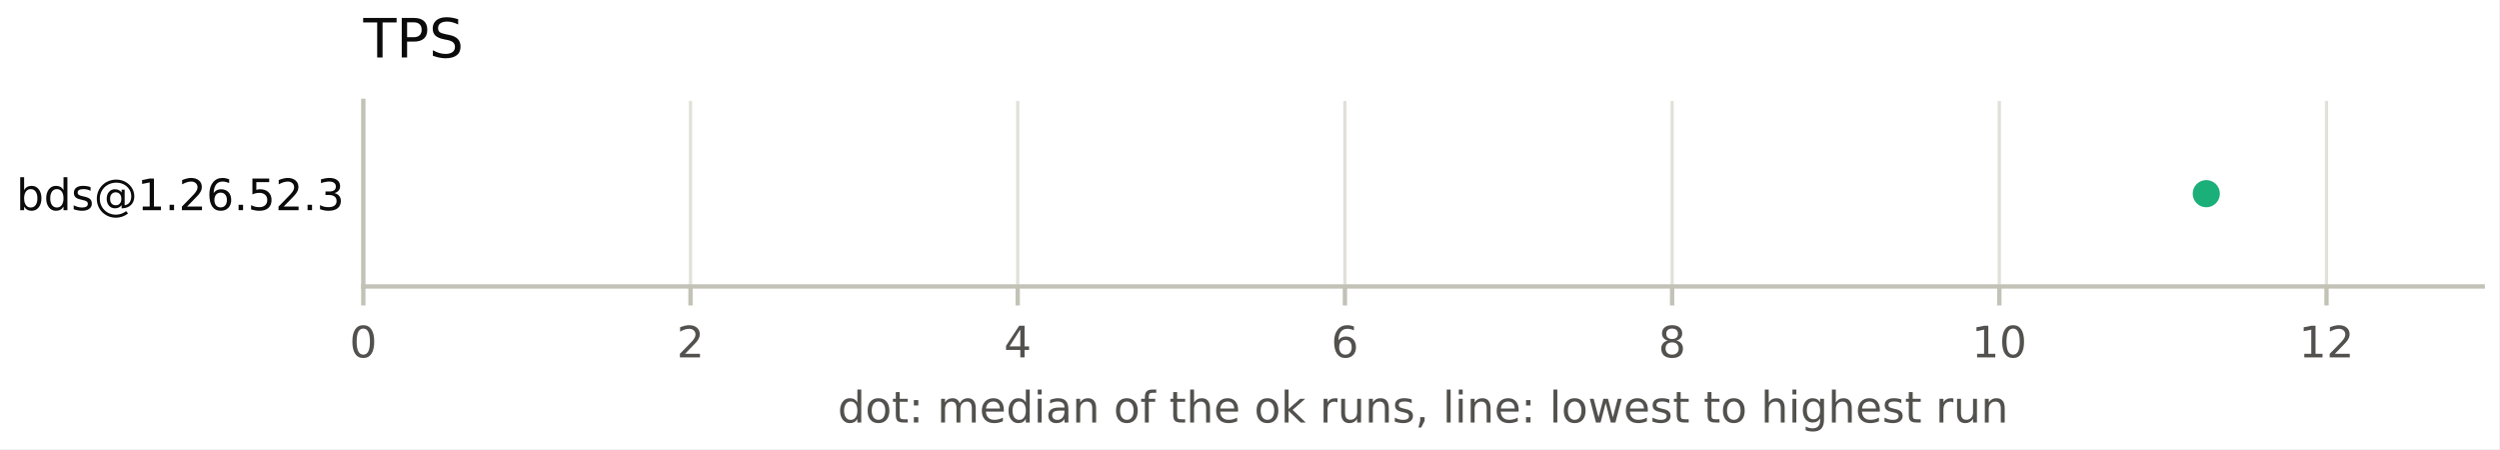
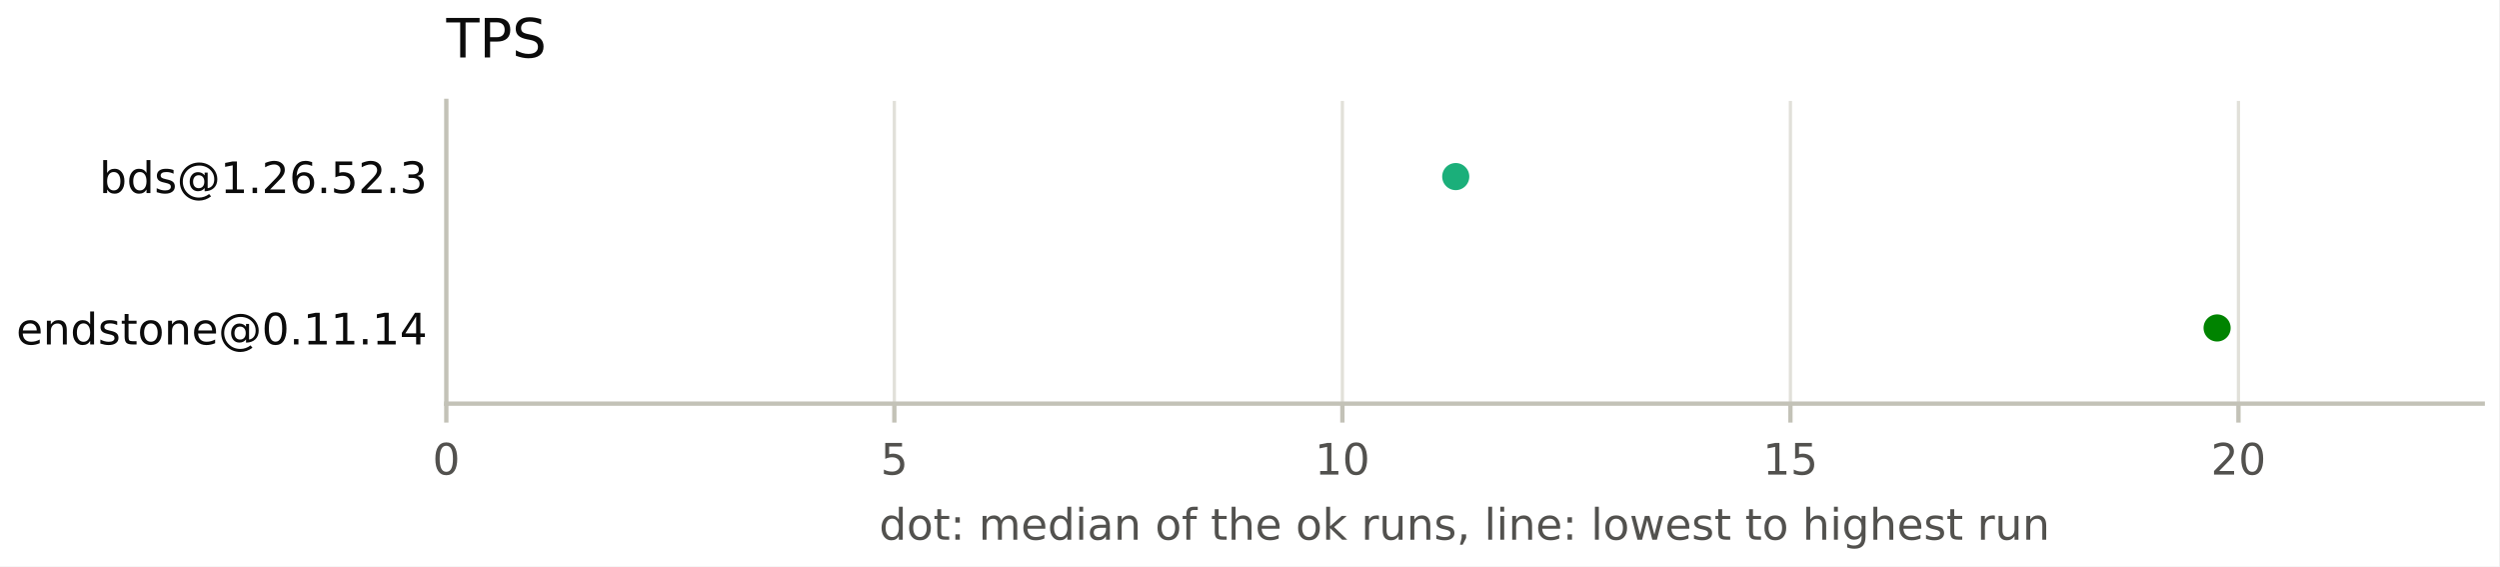
- <svg xmlns="http://www.w3.org/2000/svg" xmlns:xlink="http://www.w3.org/1999/xlink" width="460.8pt" height="82.8pt" viewBox="0 0 460.8 82.8" version="1.1">
+ <svg xmlns="http://www.w3.org/2000/svg" xmlns:xlink="http://www.w3.org/1999/xlink" width="460.8pt" height="104.4pt" viewBox="0 0 460.8 104.4" version="1.1">
  <defs>
    <style type="text/css">*{stroke-linejoin: round; stroke-linecap: butt}</style>
  </defs>
  <g id="figure_1">
    <g id="patch_1">
-       <path d="M 0 82.8  L 460.8 82.8  L 460.8 0  L 0 0  z " style="fill: #ffffff" />
+       <path d="M 0 104.4  L 460.8 104.4  L 460.8 0  L 0 0  z " style="fill: #ffffff" />
    </g>
    <g id="axes_1">
      <g id="patch_2">
-         <path d="M 66.993 52.799  L 457.8 52.799  L 457.8 18.598  L 66.993 18.598  z " style="fill: #ffffff" />
+         <path d="M 82.298 74.399  L 457.8 74.399  L 457.8 18.598  L 82.298 18.598  z " style="fill: #ffffff" />
      </g>
      <g id="matplotlib.axis_1">
        <g id="xtick_1">
          <g id="line2d_1">
-             <path d="M 66.993 52.799  L 66.993 18.598  " clip-path="url(#pa91561a3f6)" style="fill: none; stroke: #e1e0d9; stroke-width: 0.6; stroke-linecap: square" />
+             <path d="M 82.298 74.399  L 82.298 18.598  " clip-path="url(#p529125903b)" style="fill: none; stroke: #e1e0d9; stroke-width: 0.6; stroke-linecap: square" />
          </g>
          <g id="line2d_2">
            <defs>
-               <path id="m2733c3cece" d="M 0 0  L 0 3.5  " style="stroke: #c3c2b7; stroke-width: 0.8" />
+               <path id="mbae6ccd039" d="M 0 0  L 0 3.5  " style="stroke: #c3c2b7; stroke-width: 0.8" />
            </defs>
            <g>
-               <use xlink:href="#m2733c3cece" x="66.993" y="52.799" style="fill: #c3c2b7; stroke: #c3c2b7; stroke-width: 0.8" />
+               <use xlink:href="#mbae6ccd039" x="82.298" y="74.399" style="fill: #c3c2b7; stroke: #c3c2b7; stroke-width: 0.8" />
            </g>
          </g>
          <g id="text_1">
-             <g style="fill: #52514e" transform="translate(64.44774 65.87726) scale(0.08 -0.08)">
+             <g style="fill: #52514e" transform="translate(79.75274 87.47726) scale(0.08 -0.08)">
              <defs>
                <path id="DejaVuSans-13" d="M 2034 4250  Q 1547 4250 1301 3770  Q 1056 3291 1056 2328  Q 1056 1369 1301 889  Q 1547 409 2034 409  Q 2525 409 2770 889  Q 3016 1369 3016 2328  Q 3016 3291 2770 3770  Q 2525 4250 2034 4250  z M 2034 4750  Q 2819 4750 3233 4129  Q 3647 3509 3647 2328  Q 3647 1150 3233 529  Q 2819 -91 2034 -91  Q 1250 -91 836 529  Q 422 1150 422 2328  Q 422 3509 836 4129  Q 1250 4750 2034 4750  z " transform="scale(0.015625)" />
              </defs>
              <use xlink:href="#DejaVuSans-13" />
            </g>
          </g>
        </g>
        <g id="xtick_2">
          <g id="line2d_3">
-             <path d="M 127.326 52.799  L 127.326 18.598  " clip-path="url(#pa91561a3f6)" style="fill: none; stroke: #e1e0d9; stroke-width: 0.6; stroke-linecap: square" />
+             <path d="M 164.912 74.399  L 164.912 18.598  " clip-path="url(#p529125903b)" style="fill: none; stroke: #e1e0d9; stroke-width: 0.6; stroke-linecap: square" />
          </g>
          <g id="line2d_4">
            <g>
-               <use xlink:href="#m2733c3cece" x="127.326" y="52.799" style="fill: #c3c2b7; stroke: #c3c2b7; stroke-width: 0.8" />
+               <use xlink:href="#mbae6ccd039" x="164.912" y="74.399" style="fill: #c3c2b7; stroke: #c3c2b7; stroke-width: 0.8" />
            </g>
          </g>
          <g id="text_2">
-             <g style="fill: #52514e" transform="translate(124.7814 65.87726) scale(0.08 -0.08)">
-               <defs>
-                 <path id="DejaVuSans-15" d="M 1228 531  L 3431 531  L 3431 0  L 469 0  L 469 531  Q 828 903 1448 1529  Q 2069 2156 2228 2338  Q 2531 2678 2651 2914  Q 2772 3150 2772 3378  Q 2772 3750 2511 3984  Q 2250 4219 1831 4219  Q 1534 4219 1204 4116  Q 875 4013 500 3803  L 500 4441  Q 881 4594 1212 4672  Q 1544 4750 1819 4750  Q 2544 4750 2975 4387  Q 3406 4025 3406 3419  Q 3406 3131 3298 2873  Q 3191 2616 2906 2266  Q 2828 2175 2409 1742  Q 1991 1309 1228 531  z " transform="scale(0.015625)" />
-               </defs>
-               <use xlink:href="#DejaVuSans-15" />
+             <g style="fill: #52514e" transform="translate(162.3671 87.47726) scale(0.08 -0.08)">
+               <defs>
+                 <path id="DejaVuSans-18" d="M 691 4666  L 3169 4666  L 3169 4134  L 1269 4134  L 1269 2991  Q 1406 3038 1543 3061  Q 1681 3084 1819 3084  Q 2600 3084 3056 2656  Q 3513 2228 3513 1497  Q 3513 744 3044 326  Q 2575 -91 1722 -91  Q 1428 -91 1123 -41  Q 819 9 494 109  L 494 744  Q 775 591 1075 516  Q 1375 441 1709 441  Q 2250 441 2565 725  Q 2881 1009 2881 1497  Q 2881 1984 2565 2268  Q 2250 2553 1709 2553  Q 1456 2553 1204 2497  Q 953 2441 691 2322  L 691 4666  z " transform="scale(0.015625)" />
+               </defs>
+               <use xlink:href="#DejaVuSans-18" />
            </g>
          </g>
        </g>
        <g id="xtick_3">
          <g id="line2d_5">
-             <path d="M 187.66 52.799  L 187.66 18.598  " clip-path="url(#pa91561a3f6)" style="fill: none; stroke: #e1e0d9; stroke-width: 0.6; stroke-linecap: square" />
+             <path d="M 247.527 74.399  L 247.527 18.598  " clip-path="url(#p529125903b)" style="fill: none; stroke: #e1e0d9; stroke-width: 0.6; stroke-linecap: square" />
          </g>
          <g id="line2d_6">
            <g>
-               <use xlink:href="#m2733c3cece" x="187.66" y="52.799" style="fill: #c3c2b7; stroke: #c3c2b7; stroke-width: 0.8" />
+               <use xlink:href="#mbae6ccd039" x="247.527" y="74.399" style="fill: #c3c2b7; stroke: #c3c2b7; stroke-width: 0.8" />
            </g>
          </g>
          <g id="text_3">
-             <g style="fill: #52514e" transform="translate(185.115 65.87726) scale(0.08 -0.08)">
-               <defs>
-                 <path id="DejaVuSans-17" d="M 2419 4116  L 825 1625  L 2419 1625  L 2419 4116  z M 2253 4666  L 3047 4666  L 3047 1625  L 3713 1625  L 3713 1100  L 3047 1100  L 3047 0  L 2419 0  L 2419 1100  L 313 1100  L 313 1709  L 2253 4666  z " transform="scale(0.015625)" />
-               </defs>
-               <use xlink:href="#DejaVuSans-17" />
+             <g style="fill: #52514e" transform="translate(242.4365 87.47726) scale(0.08 -0.08)">
+               <defs>
+                 <path id="DejaVuSans-14" d="M 794 531  L 1825 531  L 1825 4091  L 703 3866  L 703 4441  L 1819 4666  L 2450 4666  L 2450 531  L 3481 531  L 3481 0  L 794 0  L 794 531  z " transform="scale(0.015625)" />
+               </defs>
+               <use xlink:href="#DejaVuSans-14" />
+               <use xlink:href="#DejaVuSans-13" transform="translate(63.625 0)" />
            </g>
          </g>
        </g>
        <g id="xtick_4">
          <g id="line2d_7">
-             <path d="M 247.994 52.799  L 247.994 18.598  " clip-path="url(#pa91561a3f6)" style="fill: none; stroke: #e1e0d9; stroke-width: 0.6; stroke-linecap: square" />
+             <path d="M 330.141 74.399  L 330.141 18.598  " clip-path="url(#p529125903b)" style="fill: none; stroke: #e1e0d9; stroke-width: 0.6; stroke-linecap: square" />
          </g>
          <g id="line2d_8">
            <g>
-               <use xlink:href="#m2733c3cece" x="247.994" y="52.799" style="fill: #c3c2b7; stroke: #c3c2b7; stroke-width: 0.8" />
+               <use xlink:href="#mbae6ccd039" x="330.141" y="74.399" style="fill: #c3c2b7; stroke: #c3c2b7; stroke-width: 0.8" />
            </g>
          </g>
          <g id="text_4">
-             <g style="fill: #52514e" transform="translate(245.4486 65.87726) scale(0.08 -0.08)">
-               <defs>
-                 <path id="DejaVuSans-19" d="M 2113 2584  Q 1688 2584 1439 2293  Q 1191 2003 1191 1497  Q 1191 994 1439 701  Q 1688 409 2113 409  Q 2538 409 2786 701  Q 3034 994 3034 1497  Q 3034 2003 2786 2293  Q 2538 2584 2113 2584  z M 3366 4563  L 3366 3988  Q 3128 4100 2886 4159  Q 2644 4219 2406 4219  Q 1781 4219 1451 3797  Q 1122 3375 1075 2522  Q 1259 2794 1537 2939  Q 1816 3084 2150 3084  Q 2853 3084 3261 2657  Q 3669 2231 3669 1497  Q 3669 778 3244 343  Q 2819 -91 2113 -91  Q 1303 -91 875 529  Q 447 1150 447 2328  Q 447 3434 972 4092  Q 1497 4750 2381 4750  Q 2619 4750 2861 4703  Q 3103 4656 3366 4563  z " transform="scale(0.015625)" />
-               </defs>
-               <use xlink:href="#DejaVuSans-19" />
+             <g style="fill: #52514e" transform="translate(325.0509 87.47726) scale(0.08 -0.08)">
+               <use xlink:href="#DejaVuSans-14" />
+               <use xlink:href="#DejaVuSans-18" transform="translate(63.625 0)" />
            </g>
          </g>
        </g>
        <g id="xtick_5">
          <g id="line2d_9">
-             <path d="M 308.327 52.799  L 308.327 18.598  " clip-path="url(#pa91561a3f6)" style="fill: none; stroke: #e1e0d9; stroke-width: 0.6; stroke-linecap: square" />
+             <path d="M 412.755 74.399  L 412.755 18.598  " clip-path="url(#p529125903b)" style="fill: none; stroke: #e1e0d9; stroke-width: 0.6; stroke-linecap: square" />
          </g>
          <g id="line2d_10">
            <g>
-               <use xlink:href="#m2733c3cece" x="308.327" y="52.799" style="fill: #c3c2b7; stroke: #c3c2b7; stroke-width: 0.8" />
+               <use xlink:href="#mbae6ccd039" x="412.755" y="74.399" style="fill: #c3c2b7; stroke: #c3c2b7; stroke-width: 0.8" />
            </g>
          </g>
          <g id="text_5">
-             <g style="fill: #52514e" transform="translate(305.7823 65.87726) scale(0.08 -0.08)">
-               <defs>
-                 <path id="DejaVuSans-1b" d="M 2034 2216  Q 1584 2216 1326 1975  Q 1069 1734 1069 1313  Q 1069 891 1326 650  Q 1584 409 2034 409  Q 2484 409 2743 651  Q 3003 894 3003 1313  Q 3003 1734 2745 1975  Q 2488 2216 2034 2216  z M 1403 2484  Q 997 2584 770 2862  Q 544 3141 544 3541  Q 544 4100 942 4425  Q 1341 4750 2034 4750  Q 2731 4750 3128 4425  Q 3525 4100 3525 3541  Q 3525 3141 3298 2862  Q 3072 2584 2669 2484  Q 3125 2378 3379 2068  Q 3634 1759 3634 1313  Q 3634 634 3220 271  Q 2806 -91 2034 -91  Q 1263 -91 848 271  Q 434 634 434 1313  Q 434 1759 690 2068  Q 947 2378 1403 2484  z M 1172 3481  Q 1172 3119 1398 2916  Q 1625 2713 2034 2713  Q 2441 2713 2670 2916  Q 2900 3119 2900 3481  Q 2900 3844 2670 4047  Q 2441 4250 2034 4250  Q 1625 4250 1398 4047  Q 1172 3844 1172 3481  z " transform="scale(0.015625)" />
-               </defs>
-               <use xlink:href="#DejaVuSans-1b" />
-             </g>
-           </g>
-         </g>
-         <g id="xtick_6">
-           <g id="line2d_11">
-             <path d="M 368.661 52.799  L 368.661 18.598  " clip-path="url(#pa91561a3f6)" style="fill: none; stroke: #e1e0d9; stroke-width: 0.6; stroke-linecap: square" />
-           </g>
-           <g id="line2d_12">
-             <g>
-               <use xlink:href="#m2733c3cece" x="368.661" y="52.799" style="fill: #c3c2b7; stroke: #c3c2b7; stroke-width: 0.8" />
-             </g>
-           </g>
-           <g id="text_6">
-             <g style="fill: #52514e" transform="translate(363.5709 65.87726) scale(0.08 -0.08)">
-               <defs>
-                 <path id="DejaVuSans-14" d="M 794 531  L 1825 531  L 1825 4091  L 703 3866  L 703 4441  L 1819 4666  L 2450 4666  L 2450 531  L 3481 531  L 3481 0  L 794 0  L 794 531  z " transform="scale(0.015625)" />
-               </defs>
-               <use xlink:href="#DejaVuSans-14" />
+             <g style="fill: #52514e" transform="translate(407.6653 87.47726) scale(0.08 -0.08)">
+               <defs>
+                 <path id="DejaVuSans-15" d="M 1228 531  L 3431 531  L 3431 0  L 469 0  L 469 531  Q 828 903 1448 1529  Q 2069 2156 2228 2338  Q 2531 2678 2651 2914  Q 2772 3150 2772 3378  Q 2772 3750 2511 3984  Q 2250 4219 1831 4219  Q 1534 4219 1204 4116  Q 875 4013 500 3803  L 500 4441  Q 881 4594 1212 4672  Q 1544 4750 1819 4750  Q 2544 4750 2975 4387  Q 3406 4025 3406 3419  Q 3406 3131 3298 2873  Q 3191 2616 2906 2266  Q 2828 2175 2409 1742  Q 1991 1309 1228 531  z " transform="scale(0.015625)" />
+               </defs>
+               <use xlink:href="#DejaVuSans-15" />
              <use xlink:href="#DejaVuSans-13" transform="translate(63.625 0)" />
            </g>
          </g>
        </g>
-         <g id="xtick_7">
-           <g id="line2d_13">
-             <path d="M 428.995 52.799  L 428.995 18.598  " clip-path="url(#pa91561a3f6)" style="fill: none; stroke: #e1e0d9; stroke-width: 0.6; stroke-linecap: square" />
-           </g>
-           <g id="line2d_14">
-             <g>
-               <use xlink:href="#m2733c3cece" x="428.995" y="52.799" style="fill: #c3c2b7; stroke: #c3c2b7; stroke-width: 0.8" />
-             </g>
-           </g>
-           <g id="text_7">
-             <g style="fill: #52514e" transform="translate(423.9045 65.87726) scale(0.08 -0.08)">
-               <use xlink:href="#DejaVuSans-14" />
-               <use xlink:href="#DejaVuSans-15" transform="translate(63.625 0)" />
-             </g>
-           </g>
-         </g>
-         <g id="text_8">
-           <g style="fill: #52514e" transform="translate(154.4606 77.87789) scale(0.08 -0.08)">
+         <g id="text_6">
+           <g style="fill: #52514e" transform="translate(162.1131 99.47789) scale(0.08 -0.08)">
            <defs>
              <path id="DejaVuSans-47" d="M 2906 2969  L 2906 4863  L 3481 4863  L 3481 0  L 2906 0  L 2906 525  Q 2725 213 2448 61  Q 2172 -91 1784 -91  Q 1150 -91 751 415  Q 353 922 353 1747  Q 353 2572 751 3078  Q 1150 3584 1784 3584  Q 2172 3584 2448 3432  Q 2725 3281 2906 2969  z M 947 1747  Q 947 1113 1208 752  Q 1469 391 1925 391  Q 2381 391 2643 752  Q 2906 1113 2906 1747  Q 2906 2381 2643 2742  Q 2381 3103 1925 3103  Q 1469 3103 1208 2742  Q 947 2381 947 1747  z " transform="scale(0.015625)" />
              <path id="DejaVuSans-52" d="M 1959 3097  Q 1497 3097 1228 2736  Q 959 2375 959 1747  Q 959 1119 1226 758  Q 1494 397 1959 397  Q 2419 397 2687 759  Q 2956 1122 2956 1747  Q 2956 2369 2687 2733  Q 2419 3097 1959 3097  z M 1959 3584  Q 2709 3584 3137 3096  Q 3566 2609 3566 1747  Q 3566 888 3137 398  Q 2709 -91 1959 -91  Q 1206 -91 779 398  Q 353 888 353 1747  Q 353 2609 779 3096  Q 1206 3584 1959 3584  z " transform="scale(0.015625)" />
              <path id="DejaVuSans-57" d="M 1172 4494  L 1172 3500  L 2356 3500  L 2356 3053  L 1172 3053  L 1172 1153  Q 1172 725 1289 603  Q 1406 481 1766 481  L 2356 481  L 2356 0  L 1766 0  Q 1100 0 847 248  Q 594 497 594 1153  L 594 3053  L 172 3053  L 172 3500  L 594 3500  L 594 4494  L 1172 4494  z " transform="scale(0.015625)" />
              <path id="DejaVuSans-1d" d="M 750 794  L 1409 794  L 1409 0  L 750 0  L 750 794  z M 750 3309  L 1409 3309  L 1409 2516  L 750 2516  L 750 3309  z " transform="scale(0.015625)" />
              <path id="DejaVuSans-3" transform="scale(0.015625)" />
              <path id="DejaVuSans-50" d="M 3328 2828  Q 3544 3216 3844 3400  Q 4144 3584 4550 3584  Q 5097 3584 5394 3201  Q 5691 2819 5691 2113  L 5691 0  L 5113 0  L 5113 2094  Q 5113 2597 4934 2840  Q 4756 3084 4391 3084  Q 3944 3084 3684 2787  Q 3425 2491 3425 1978  L 3425 0  L 2847 0  L 2847 2094  Q 2847 2600 2669 2842  Q 2491 3084 2119 3084  Q 1678 3084 1418 2786  Q 1159 2488 1159 1978  L 1159 0  L 581 0  L 581 3500  L 1159 3500  L 1159 2956  Q 1356 3278 1631 3431  Q 1906 3584 2284 3584  Q 2666 3584 2933 3390  Q 3200 3197 3328 2828  z " transform="scale(0.015625)" />
              <path id="DejaVuSans-48" d="M 3597 1894  L 3597 1613  L 953 1613  Q 991 1019 1311 708  Q 1631 397 2203 397  Q 2534 397 2845 478  Q 3156 559 3463 722  L 3463 178  Q 3153 47 2828 -22  Q 2503 -91 2169 -91  Q 1331 -91 842 396  Q 353 884 353 1716  Q 353 2575 817 3079  Q 1281 3584 2069 3584  Q 2775 3584 3186 3129  Q 3597 2675 3597 1894  z M 3022 2063  Q 3016 2534 2758 2815  Q 2500 3097 2075 3097  Q 1594 3097 1305 2825  Q 1016 2553 972 2059  L 3022 2063  z " transform="scale(0.015625)" />
              <path id="DejaVuSans-4c" d="M 603 3500  L 1178 3500  L 1178 0  L 603 0  L 603 3500  z M 603 4863  L 1178 4863  L 1178 4134  L 603 4134  L 603 4863  z " transform="scale(0.015625)" />
              <path id="DejaVuSans-44" d="M 2194 1759  Q 1497 1759 1228 1600  Q 959 1441 959 1056  Q 959 750 1161 570  Q 1363 391 1709 391  Q 2188 391 2477 730  Q 2766 1069 2766 1631  L 2766 1759  L 2194 1759  z M 3341 1997  L 3341 0  L 2766 0  L 2766 531  Q 2569 213 2275 61  Q 1981 -91 1556 -91  Q 1019 -91 701 211  Q 384 513 384 1019  Q 384 1609 779 1909  Q 1175 2209 1959 2209  L 2766 2209  L 2766 2266  Q 2766 2663 2505 2880  Q 2244 3097 1772 3097  Q 1472 3097 1187 3025  Q 903 2953 641 2809  L 641 3341  Q 956 3463 1253 3523  Q 1550 3584 1831 3584  Q 2591 3584 2966 3190  Q 3341 2797 3341 1997  z " transform="scale(0.015625)" />
              <path id="DejaVuSans-51" d="M 3513 2113  L 3513 0  L 2938 0  L 2938 2094  Q 2938 2591 2744 2837  Q 2550 3084 2163 3084  Q 1697 3084 1428 2787  Q 1159 2491 1159 1978  L 1159 0  L 581 0  L 581 3500  L 1159 3500  L 1159 2956  Q 1366 3272 1645 3428  Q 1925 3584 2291 3584  Q 2894 3584 3203 3211  Q 3513 2838 3513 2113  z " transform="scale(0.015625)" />
              <path id="DejaVuSans-49" d="M 2375 4863  L 2375 4384  L 1825 4384  Q 1516 4384 1395 4259  Q 1275 4134 1275 3809  L 1275 3500  L 2222 3500  L 2222 3053  L 1275 3053  L 1275 0  L 697 0  L 697 3053  L 147 3053  L 147 3500  L 697 3500  L 697 3744  Q 697 4328 969 4595  Q 1241 4863 1831 4863  L 2375 4863  z " transform="scale(0.015625)" />
              <path id="DejaVuSans-4b" d="M 3513 2113  L 3513 0  L 2938 0  L 2938 2094  Q 2938 2591 2744 2837  Q 2550 3084 2163 3084  Q 1697 3084 1428 2787  Q 1159 2491 1159 1978  L 1159 0  L 581 0  L 581 4863  L 1159 4863  L 1159 2956  Q 1366 3272 1645 3428  Q 1925 3584 2291 3584  Q 2894 3584 3203 3211  Q 3513 2838 3513 2113  z " transform="scale(0.015625)" />
              <path id="DejaVuSans-4e" d="M 581 4863  L 1159 4863  L 1159 1991  L 2875 3500  L 3609 3500  L 1753 1863  L 3688 0  L 2938 0  L 1159 1709  L 1159 0  L 581 0  L 581 4863  z " transform="scale(0.015625)" />
              <path id="DejaVuSans-55" d="M 2631 2963  Q 2534 3019 2420 3045  Q 2306 3072 2169 3072  Q 1681 3072 1420 2755  Q 1159 2438 1159 1844  L 1159 0  L 581 0  L 581 3500  L 1159 3500  L 1159 2956  Q 1341 3275 1631 3429  Q 1922 3584 2338 3584  Q 2397 3584 2469 3576  Q 2541 3569 2628 3553  L 2631 2963  z " transform="scale(0.015625)" />
              <path id="DejaVuSans-58" d="M 544 1381  L 544 3500  L 1119 3500  L 1119 1403  Q 1119 906 1312 657  Q 1506 409 1894 409  Q 2359 409 2629 706  Q 2900 1003 2900 1516  L 2900 3500  L 3475 3500  L 3475 0  L 2900 0  L 2900 538  Q 2691 219 2414 64  Q 2138 -91 1772 -91  Q 1169 -91 856 284  Q 544 659 544 1381  z M 1991 3584  L 1991 3584  z " transform="scale(0.015625)" />
              <path id="DejaVuSans-56" d="M 2834 3397  L 2834 2853  Q 2591 2978 2328 3040  Q 2066 3103 1784 3103  Q 1356 3103 1142 2972  Q 928 2841 928 2578  Q 928 2378 1081 2264  Q 1234 2150 1697 2047  L 1894 2003  Q 2506 1872 2764 1633  Q 3022 1394 3022 966  Q 3022 478 2636 193  Q 2250 -91 1575 -91  Q 1294 -91 989 -36  Q 684 19 347 128  L 347 722  Q 666 556 975 473  Q 1284 391 1588 391  Q 1994 391 2212 530  Q 2431 669 2431 922  Q 2431 1156 2273 1281  Q 2116 1406 1581 1522  L 1381 1569  Q 847 1681 609 1914  Q 372 2147 372 2553  Q 372 3047 722 3315  Q 1072 3584 1716 3584  Q 2034 3584 2315 3537  Q 2597 3491 2834 3397  z " transform="scale(0.015625)" />
              <path id="DejaVuSans-f" d="M 750 794  L 1409 794  L 1409 256  L 897 -744  L 494 -744  L 750 256  L 750 794  z " transform="scale(0.015625)" />
              <path id="DejaVuSans-4f" d="M 603 4863  L 1178 4863  L 1178 0  L 603 0  L 603 4863  z " transform="scale(0.015625)" />
              <path id="DejaVuSans-5a" d="M 269 3500  L 844 3500  L 1563 769  L 2278 3500  L 2956 3500  L 3675 769  L 4391 3500  L 4966 3500  L 4050 0  L 3372 0  L 2619 2869  L 1863 0  L 1184 0  L 269 3500  z " transform="scale(0.015625)" />
              <path id="DejaVuSans-4a" d="M 2906 1791  Q 2906 2416 2648 2759  Q 2391 3103 1925 3103  Q 1463 3103 1205 2759  Q 947 2416 947 1791  Q 947 1169 1205 825  Q 1463 481 1925 481  Q 2391 481 2648 825  Q 2906 1169 2906 1791  z M 3481 434  Q 3481 -459 3084 -895  Q 2688 -1331 1869 -1331  Q 1566 -1331 1297 -1286  Q 1028 -1241 775 -1147  L 775 -588  Q 1028 -725 1275 -790  Q 1522 -856 1778 -856  Q 2344 -856 2625 -561  Q 2906 -266 2906 331  L 2906 616  Q 2728 306 2450 153  Q 2172 0 1784 0  Q 1141 0 747 490  Q 353 981 353 1791  Q 353 2603 747 3093  Q 1141 3584 1784 3584  Q 2172 3584 2450 3431  Q 2728 3278 2906 2969  L 2906 3500  L 3481 3500  L 3481 434  z " transform="scale(0.015625)" />
            </defs>
            <use xlink:href="#DejaVuSans-47" />
            <use xlink:href="#DejaVuSans-52" transform="translate(63.48438 0)" />
            <use xlink:href="#DejaVuSans-57" transform="translate(124.6719 0)" />
            <use xlink:href="#DejaVuSans-1d" transform="translate(163.875 0)" />
            <use xlink:href="#DejaVuSans-3" transform="translate(197.5625 0)" />
            <use xlink:href="#DejaVuSans-50" transform="translate(229.3438 0)" />
            <use xlink:href="#DejaVuSans-48" transform="translate(326.75 0)" />
            <use xlink:href="#DejaVuSans-47" transform="translate(388.2812 0)" />
            <use xlink:href="#DejaVuSans-4c" transform="translate(451.7656 0)" />
            <use xlink:href="#DejaVuSans-44" transform="translate(479.5469 0)" />
            <use xlink:href="#DejaVuSans-51" transform="translate(540.8281 0)" />
            <use xlink:href="#DejaVuSans-3" transform="translate(604.2031 0)" />
            <use xlink:href="#DejaVuSans-52" transform="translate(635.9844 0)" />
            <use xlink:href="#DejaVuSans-49" transform="translate(697.1719 0)" />
            <use xlink:href="#DejaVuSans-3" transform="translate(732.375 0)" />
            <use xlink:href="#DejaVuSans-57" transform="translate(764.1562 0)" />
            <use xlink:href="#DejaVuSans-4b" transform="translate(803.3594 0)" />
            <use xlink:href="#DejaVuSans-48" transform="translate(866.7344 0)" />
            <use xlink:href="#DejaVuSans-3" transform="translate(928.2656 0)" />
            <use xlink:href="#DejaVuSans-52" transform="translate(960.0469 0)" />
            <use xlink:href="#DejaVuSans-4e" transform="translate(1021.234 0)" />
            <use xlink:href="#DejaVuSans-3" transform="translate(1079.141 0)" />
            <use xlink:href="#DejaVuSans-55" transform="translate(1110.922 0)" />
            <use xlink:href="#DejaVuSans-58" transform="translate(1152.031 0)" />
            <use xlink:href="#DejaVuSans-51" transform="translate(1215.406 0)" />
            <use xlink:href="#DejaVuSans-56" transform="translate(1278.781 0)" />
            <use xlink:href="#DejaVuSans-f" transform="translate(1330.875 0)" />
            <use xlink:href="#DejaVuSans-3" transform="translate(1362.656 0)" />
            <use xlink:href="#DejaVuSans-4f" transform="translate(1394.438 0)" />
            <use xlink:href="#DejaVuSans-4c" transform="translate(1422.219 0)" />
            <use xlink:href="#DejaVuSans-51" transform="translate(1450 0)" />
            <use xlink:href="#DejaVuSans-48" transform="translate(1513.375 0)" />
            <use xlink:href="#DejaVuSans-1d" transform="translate(1574.906 0)" />
            <use xlink:href="#DejaVuSans-3" transform="translate(1608.594 0)" />
            <use xlink:href="#DejaVuSans-4f" transform="translate(1640.375 0)" />
            <use xlink:href="#DejaVuSans-52" transform="translate(1668.156 0)" />
            <use xlink:href="#DejaVuSans-5a" transform="translate(1729.344 0)" />
            <use xlink:href="#DejaVuSans-48" transform="translate(1811.125 0)" />
            <use xlink:href="#DejaVuSans-56" transform="translate(1872.656 0)" />
            <use xlink:href="#DejaVuSans-57" transform="translate(1924.75 0)" />
            <use xlink:href="#DejaVuSans-3" transform="translate(1963.953 0)" />
            <use xlink:href="#DejaVuSans-57" transform="translate(1995.734 0)" />
            <use xlink:href="#DejaVuSans-52" transform="translate(2034.938 0)" />
            <use xlink:href="#DejaVuSans-3" transform="translate(2096.125 0)" />
            <use xlink:href="#DejaVuSans-4b" transform="translate(2127.906 0)" />
            <use xlink:href="#DejaVuSans-4c" transform="translate(2191.281 0)" />
            <use xlink:href="#DejaVuSans-4a" transform="translate(2219.062 0)" />
            <use xlink:href="#DejaVuSans-4b" transform="translate(2282.547 0)" />
            <use xlink:href="#DejaVuSans-48" transform="translate(2345.922 0)" />
            <use xlink:href="#DejaVuSans-56" transform="translate(2407.453 0)" />
            <use xlink:href="#DejaVuSans-57" transform="translate(2459.547 0)" />
            <use xlink:href="#DejaVuSans-3" transform="translate(2498.75 0)" />
            <use xlink:href="#DejaVuSans-55" transform="translate(2530.531 0)" />
            <use xlink:href="#DejaVuSans-58" transform="translate(2571.641 0)" />
            <use xlink:href="#DejaVuSans-51" transform="translate(2635.016 0)" />
          </g>
        </g>
      </g>
      <g id="matplotlib.axis_2">
        <g id="ytick_1">
-           <g id="line2d_15" />
-           <g id="text_9">
-             <g style="fill: #0b0b0b" transform="translate(3.00024 38.73789) scale(0.08 -0.08)">
+           <g id="line2d_11" />
+           <g id="text_7">
+             <g style="fill: #0b0b0b" transform="translate(18.30524 35.58758) scale(0.08 -0.08)">
              <defs>
                <path id="DejaVuSans-45" d="M 3116 1747  Q 3116 2381 2855 2742  Q 2594 3103 2138 3103  Q 1681 3103 1420 2742  Q 1159 2381 1159 1747  Q 1159 1113 1420 752  Q 1681 391 2138 391  Q 2594 391 2855 752  Q 3116 1113 3116 1747  z M 1159 2969  Q 1341 3281 1617 3432  Q 1894 3584 2278 3584  Q 2916 3584 3314 3078  Q 3713 2572 3713 1747  Q 3713 922 3314 415  Q 2916 -91 2278 -91  Q 1894 -91 1617 61  Q 1341 213 1159 525  L 1159 0  L 581 0  L 581 4863  L 1159 4863  L 1159 2969  z " transform="scale(0.015625)" />
                <path id="DejaVuSans-23" d="M 2381 1678  Q 2381 1231 2603 976  Q 2825 722 3213 722  Q 3597 722 3817 978  Q 4038 1234 4038 1678  Q 4038 2116 3813 2373  Q 3588 2631 3206 2631  Q 2828 2631 2604 2375  Q 2381 2119 2381 1678  z M 4084 744  Q 3897 503 3655 389  Q 3413 275 3091 275  Q 2553 275 2217 664  Q 1881 1053 1881 1678  Q 1881 2303 2218 2693  Q 2556 3084 3091 3084  Q 3413 3084 3656 2967  Q 3900 2850 4084 2613  L 4084 3022  L 4531 3022  L 4531 722  Q 4988 791 5245 1139  Q 5503 1488 5503 2041  Q 5503 2375 5404 2669  Q 5306 2963 5106 3213  Q 4781 3622 4314 3839  Q 3847 4056 3297 4056  Q 2913 4056 2559 3954  Q 2206 3853 1906 3653  Q 1416 3334 1139 2817  Q 863 2300 863 1697  Q 863 1200 1042 765  Q 1222 331 1563 0  Q 1891 -325 2322 -495  Q 2753 -666 3244 -666  Q 3647 -666 4036 -530  Q 4425 -394 4750 -141  L 5031 -488  Q 4641 -791 4180 -952  Q 3719 -1113 3244 -1113  Q 2666 -1113 2153 -908  Q 1641 -703 1241 -313  Q 841 78 631 592  Q 422 1106 422 1697  Q 422 2266 634 2781  Q 847 3297 1241 3688  Q 1644 4084 2172 4295  Q 2700 4506 3291 4506  Q 3953 4506 4520 4234  Q 5088 3963 5472 3463  Q 5706 3156 5829 2797  Q 5953 2438 5953 2053  Q 5953 1231 5456 756  Q 4959 281 4084 263  L 4084 744  z " transform="scale(0.015625)" />
                <path id="DejaVuSans-11" d="M 684 794  L 1344 794  L 1344 0  L 684 0  L 684 794  z " transform="scale(0.015625)" />
-                 <path id="DejaVuSans-18" d="M 691 4666  L 3169 4666  L 3169 4134  L 1269 4134  L 1269 2991  Q 1406 3038 1543 3061  Q 1681 3084 1819 3084  Q 2600 3084 3056 2656  Q 3513 2228 3513 1497  Q 3513 744 3044 326  Q 2575 -91 1722 -91  Q 1428 -91 1123 -41  Q 819 9 494 109  L 494 744  Q 775 591 1075 516  Q 1375 441 1709 441  Q 2250 441 2565 725  Q 2881 1009 2881 1497  Q 2881 1984 2565 2268  Q 2250 2553 1709 2553  Q 1456 2553 1204 2497  Q 953 2441 691 2322  L 691 4666  z " transform="scale(0.015625)" />
+                 <path id="DejaVuSans-19" d="M 2113 2584  Q 1688 2584 1439 2293  Q 1191 2003 1191 1497  Q 1191 994 1439 701  Q 1688 409 2113 409  Q 2538 409 2786 701  Q 3034 994 3034 1497  Q 3034 2003 2786 2293  Q 2538 2584 2113 2584  z M 3366 4563  L 3366 3988  Q 3128 4100 2886 4159  Q 2644 4219 2406 4219  Q 1781 4219 1451 3797  Q 1122 3375 1075 2522  Q 1259 2794 1537 2939  Q 1816 3084 2150 3084  Q 2853 3084 3261 2657  Q 3669 2231 3669 1497  Q 3669 778 3244 343  Q 2819 -91 2113 -91  Q 1303 -91 875 529  Q 447 1150 447 2328  Q 447 3434 972 4092  Q 1497 4750 2381 4750  Q 2619 4750 2861 4703  Q 3103 4656 3366 4563  z " transform="scale(0.015625)" />
                <path id="DejaVuSans-16" d="M 2597 2516  Q 3050 2419 3304 2112  Q 3559 1806 3559 1356  Q 3559 666 3084 287  Q 2609 -91 1734 -91  Q 1441 -91 1130 -33  Q 819 25 488 141  L 488 750  Q 750 597 1062 519  Q 1375 441 1716 441  Q 2309 441 2620 675  Q 2931 909 2931 1356  Q 2931 1769 2642 2001  Q 2353 2234 1838 2234  L 1294 2234  L 1294 2753  L 1863 2753  Q 2328 2753 2575 2939  Q 2822 3125 2822 3475  Q 2822 3834 2567 4026  Q 2313 4219 1838 4219  Q 1578 4219 1281 4162  Q 984 4106 628 3988  L 628 4550  Q 988 4650 1302 4700  Q 1616 4750 1894 4750  Q 2613 4750 3031 4423  Q 3450 4097 3450 3541  Q 3450 3153 3228 2886  Q 3006 2619 2597 2516  z " transform="scale(0.015625)" />
              </defs>
              <use xlink:href="#DejaVuSans-45" />
              <use xlink:href="#DejaVuSans-47" transform="translate(63.48438 0)" />
              <use xlink:href="#DejaVuSans-56" transform="translate(126.9688 0)" />
              <use xlink:href="#DejaVuSans-23" transform="translate(179.0625 0)" />
              <use xlink:href="#DejaVuSans-14" transform="translate(279.0625 0)" />
              <use xlink:href="#DejaVuSans-11" transform="translate(342.6875 0)" />
              <use xlink:href="#DejaVuSans-15" transform="translate(374.4688 0)" />
              <use xlink:href="#DejaVuSans-19" transform="translate(438.0938 0)" />
              <use xlink:href="#DejaVuSans-11" transform="translate(501.7188 0)" />
              <use xlink:href="#DejaVuSans-18" transform="translate(533.5 0)" />
              <use xlink:href="#DejaVuSans-15" transform="translate(597.125 0)" />
              <use xlink:href="#DejaVuSans-11" transform="translate(660.75 0)" />
              <use xlink:href="#DejaVuSans-16" transform="translate(692.5312 0)" />
            </g>
          </g>
        </g>
+         <g id="ytick_2">
+           <g id="line2d_12" />
+           <g id="text_8">
+             <g style="fill: #0b0b0b" transform="translate(3.00024 63.4882) scale(0.08 -0.08)">
+               <defs>
+                 <path id="DejaVuSans-17" d="M 2419 4116  L 825 1625  L 2419 1625  L 2419 4116  z M 2253 4666  L 3047 4666  L 3047 1625  L 3713 1625  L 3713 1100  L 3047 1100  L 3047 0  L 2419 0  L 2419 1100  L 313 1100  L 313 1709  L 2253 4666  z " transform="scale(0.015625)" />
+               </defs>
+               <use xlink:href="#DejaVuSans-48" />
+               <use xlink:href="#DejaVuSans-51" transform="translate(61.53125 0)" />
+               <use xlink:href="#DejaVuSans-47" transform="translate(124.9062 0)" />
+               <use xlink:href="#DejaVuSans-56" transform="translate(188.3906 0)" />
+               <use xlink:href="#DejaVuSans-57" transform="translate(240.4844 0)" />
+               <use xlink:href="#DejaVuSans-52" transform="translate(279.6875 0)" />
+               <use xlink:href="#DejaVuSans-51" transform="translate(340.875 0)" />
+               <use xlink:href="#DejaVuSans-48" transform="translate(404.25 0)" />
+               <use xlink:href="#DejaVuSans-23" transform="translate(465.7812 0)" />
+               <use xlink:href="#DejaVuSans-13" transform="translate(565.7812 0)" />
+               <use xlink:href="#DejaVuSans-11" transform="translate(629.4062 0)" />
+               <use xlink:href="#DejaVuSans-14" transform="translate(661.1875 0)" />
+               <use xlink:href="#DejaVuSans-14" transform="translate(724.8125 0)" />
+               <use xlink:href="#DejaVuSans-11" transform="translate(788.4375 0)" />
+               <use xlink:href="#DejaVuSans-14" transform="translate(820.2188 0)" />
+               <use xlink:href="#DejaVuSans-17" transform="translate(883.8438 0)" />
+             </g>
+           </g>
+         </g>
      </g>
      <g id="LineCollection_1">
-         <path d="M 406.825 35.699  L 406.825 35.699  " clip-path="url(#pa91561a3f6)" style="fill: none; stroke: #1baf7a; stroke-width: 1.5" />
-       </g>
-       <g id="line2d_16">
+         <path d="M 268.43 32.548  L 268.43 32.548  " clip-path="url(#p529125903b)" style="fill: none; stroke: #1baf7a; stroke-width: 1.5" />
+       </g>
+       <g id="line2d_13">
        <defs>
-           <path id="mffccec572b" d="M 0 3  C 0.796 3 1.559 2.684 2.121 2.121  C 2.684 1.559 3 0.796 3 0  C 3 -0.796 2.684 -1.559 2.121 -2.121  C 1.559 -2.684 0.796 -3 0 -3  C -0.796 -3 -1.559 -2.684 -2.121 -2.121  C -2.684 -1.559 -3 -0.796 -3 0  C -3 0.796 -2.684 1.559 -2.121 2.121  C -1.559 2.684 -0.796 3 0 3  z " style="stroke: #ffffff" />
+           <path id="m4977f12f60" d="M 0 3  C 0.796 3 1.559 2.684 2.121 2.121  C 2.684 1.559 3 0.796 3 0  C 3 -0.796 2.684 -1.559 2.121 -2.121  C 1.559 -2.684 0.796 -3 0 -3  C -0.796 -3 -1.559 -2.684 -2.121 -2.121  C -2.684 -1.559 -3 -0.796 -3 0  C -3 0.796 -2.684 1.559 -2.121 2.121  C -1.559 2.684 -0.796 3 0 3  z " style="stroke: #ffffff" />
        </defs>
-         <g clip-path="url(#pa91561a3f6)">
-           <use xlink:href="#mffccec572b" x="406.825" y="35.699" style="fill: #1baf7a; stroke: #ffffff" />
+         <g clip-path="url(#p529125903b)">
+           <use xlink:href="#m4977f12f60" x="268.43" y="32.548" style="fill: #1baf7a; stroke: #ffffff" />
+         </g>
+       </g>
+       <g id="LineCollection_2">
+         <path d="M 408.821 60.449  L 408.821 60.449  " clip-path="url(#p529125903b)" style="fill: none; stroke: #008300; stroke-width: 1.5" />
+       </g>
+       <g id="line2d_14">
+         <defs>
+           <path id="mf7fbac1bdc" d="M 0 3  C 0.796 3 1.559 2.684 2.121 2.121  C 2.684 1.559 3 0.796 3 0  C 3 -0.796 2.684 -1.559 2.121 -2.121  C 1.559 -2.684 0.796 -3 0 -3  C -0.796 -3 -1.559 -2.684 -2.121 -2.121  C -2.684 -1.559 -3 -0.796 -3 0  C -3 0.796 -2.684 1.559 -2.121 2.121  C -1.559 2.684 -0.796 3 0 3  z " style="stroke: #ffffff" />
+         </defs>
+         <g clip-path="url(#p529125903b)">
+           <use xlink:href="#mf7fbac1bdc" x="408.821" y="60.449" style="fill: #008300; stroke: #ffffff" />
        </g>
      </g>
      <g id="patch_3">
-         <path d="M 66.993 52.799  L 66.993 18.598  " style="fill: none; stroke: #c3c2b7; stroke-width: 0.8; stroke-linejoin: miter; stroke-linecap: square" />
+         <path d="M 82.298 74.399  L 82.298 18.598  " style="fill: none; stroke: #c3c2b7; stroke-width: 0.8; stroke-linejoin: miter; stroke-linecap: square" />
      </g>
      <g id="patch_4">
-         <path d="M 66.993 52.799  L 457.8 52.799  " style="fill: none; stroke: #c3c2b7; stroke-width: 0.8; stroke-linejoin: miter; stroke-linecap: square" />
-       </g>
-       <g id="text_10">
-         <g style="fill: #0b0b0b" transform="translate(66.99274 10.5979) scale(0.1 -0.1)">
+         <path d="M 82.298 74.399  L 457.8 74.399  " style="fill: none; stroke: #c3c2b7; stroke-width: 0.8; stroke-linejoin: miter; stroke-linecap: square" />
+       </g>
+       <g id="text_9">
+         <g style="fill: #0b0b0b" transform="translate(82.29774 10.5979) scale(0.1 -0.1)">
          <defs>
            <path id="DejaVuSans-37" d="M -19 4666  L 3928 4666  L 3928 4134  L 2272 4134  L 2272 0  L 1638 0  L 1638 4134  L -19 4134  L -19 4666  z " transform="scale(0.015625)" />
            <path id="DejaVuSans-33" d="M 1259 4147  L 1259 2394  L 2053 2394  Q 2494 2394 2734 2622  Q 2975 2850 2975 3272  Q 2975 3691 2734 3919  Q 2494 4147 2053 4147  L 1259 4147  z M 628 4666  L 2053 4666  Q 2838 4666 3239 4311  Q 3641 3956 3641 3272  Q 3641 2581 3239 2228  Q 2838 1875 2053 1875  L 1259 1875  L 1259 0  L 628 0  L 628 4666  z " transform="scale(0.015625)" />
            <path id="DejaVuSans-36" d="M 3425 4513  L 3425 3897  Q 3066 4069 2747 4153  Q 2428 4238 2131 4238  Q 1616 4238 1336 4038  Q 1056 3838 1056 3469  Q 1056 3159 1242 3001  Q 1428 2844 1947 2747  L 2328 2669  Q 3034 2534 3370 2195  Q 3706 1856 3706 1288  Q 3706 609 3251 259  Q 2797 -91 1919 -91  Q 1588 -91 1214 -16  Q 841 59 441 206  L 441 856  Q 825 641 1194 531  Q 1563 422 1919 422  Q 2459 422 2753 634  Q 3047 847 3047 1241  Q 3047 1584 2836 1778  Q 2625 1972 2144 2069  L 1759 2144  Q 1053 2284 737 2584  Q 422 2884 422 3419  Q 422 4038 858 4394  Q 1294 4750 2059 4750  Q 2388 4750 2728 4690  Q 3069 4631 3425 4513  z " transform="scale(0.015625)" />
          </defs>
          <use xlink:href="#DejaVuSans-37" />
          <use xlink:href="#DejaVuSans-33" transform="translate(61.07812 0)" />
          <use xlink:href="#DejaVuSans-36" transform="translate(121.375 0)" />
        </g>
      </g>
    </g>
  </g>
  <defs>
-     <clipPath id="pa91561a3f6">
-       <rect x="66.993" y="18.598" width="390.807" height="34.201" />
+     <clipPath id="p529125903b">
+       <rect x="82.298" y="18.598" width="375.502" height="55.801" />
    </clipPath>
  </defs>
</svg>
